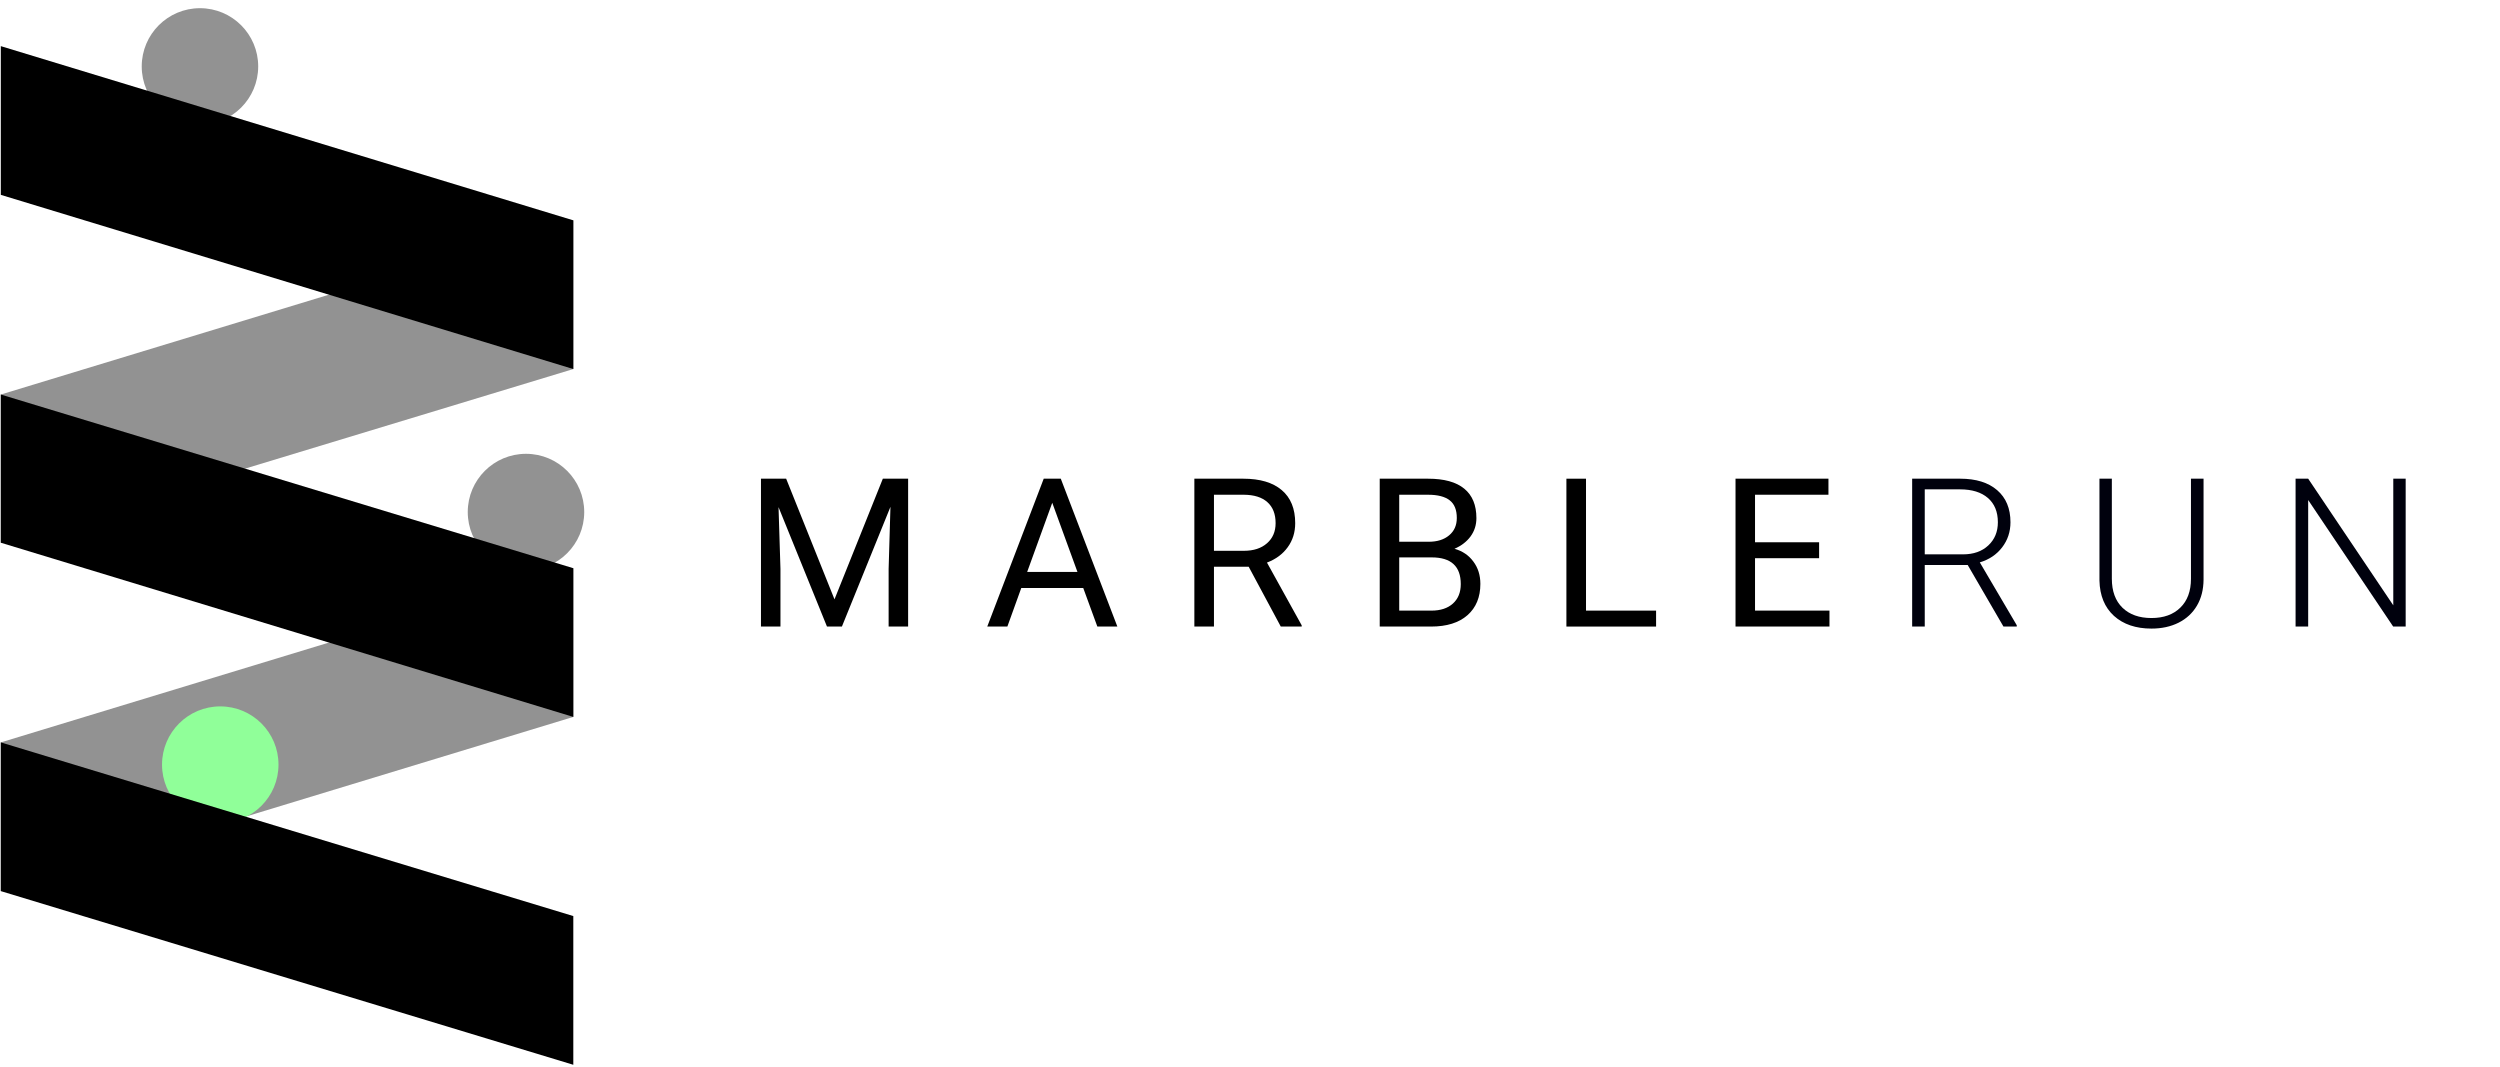
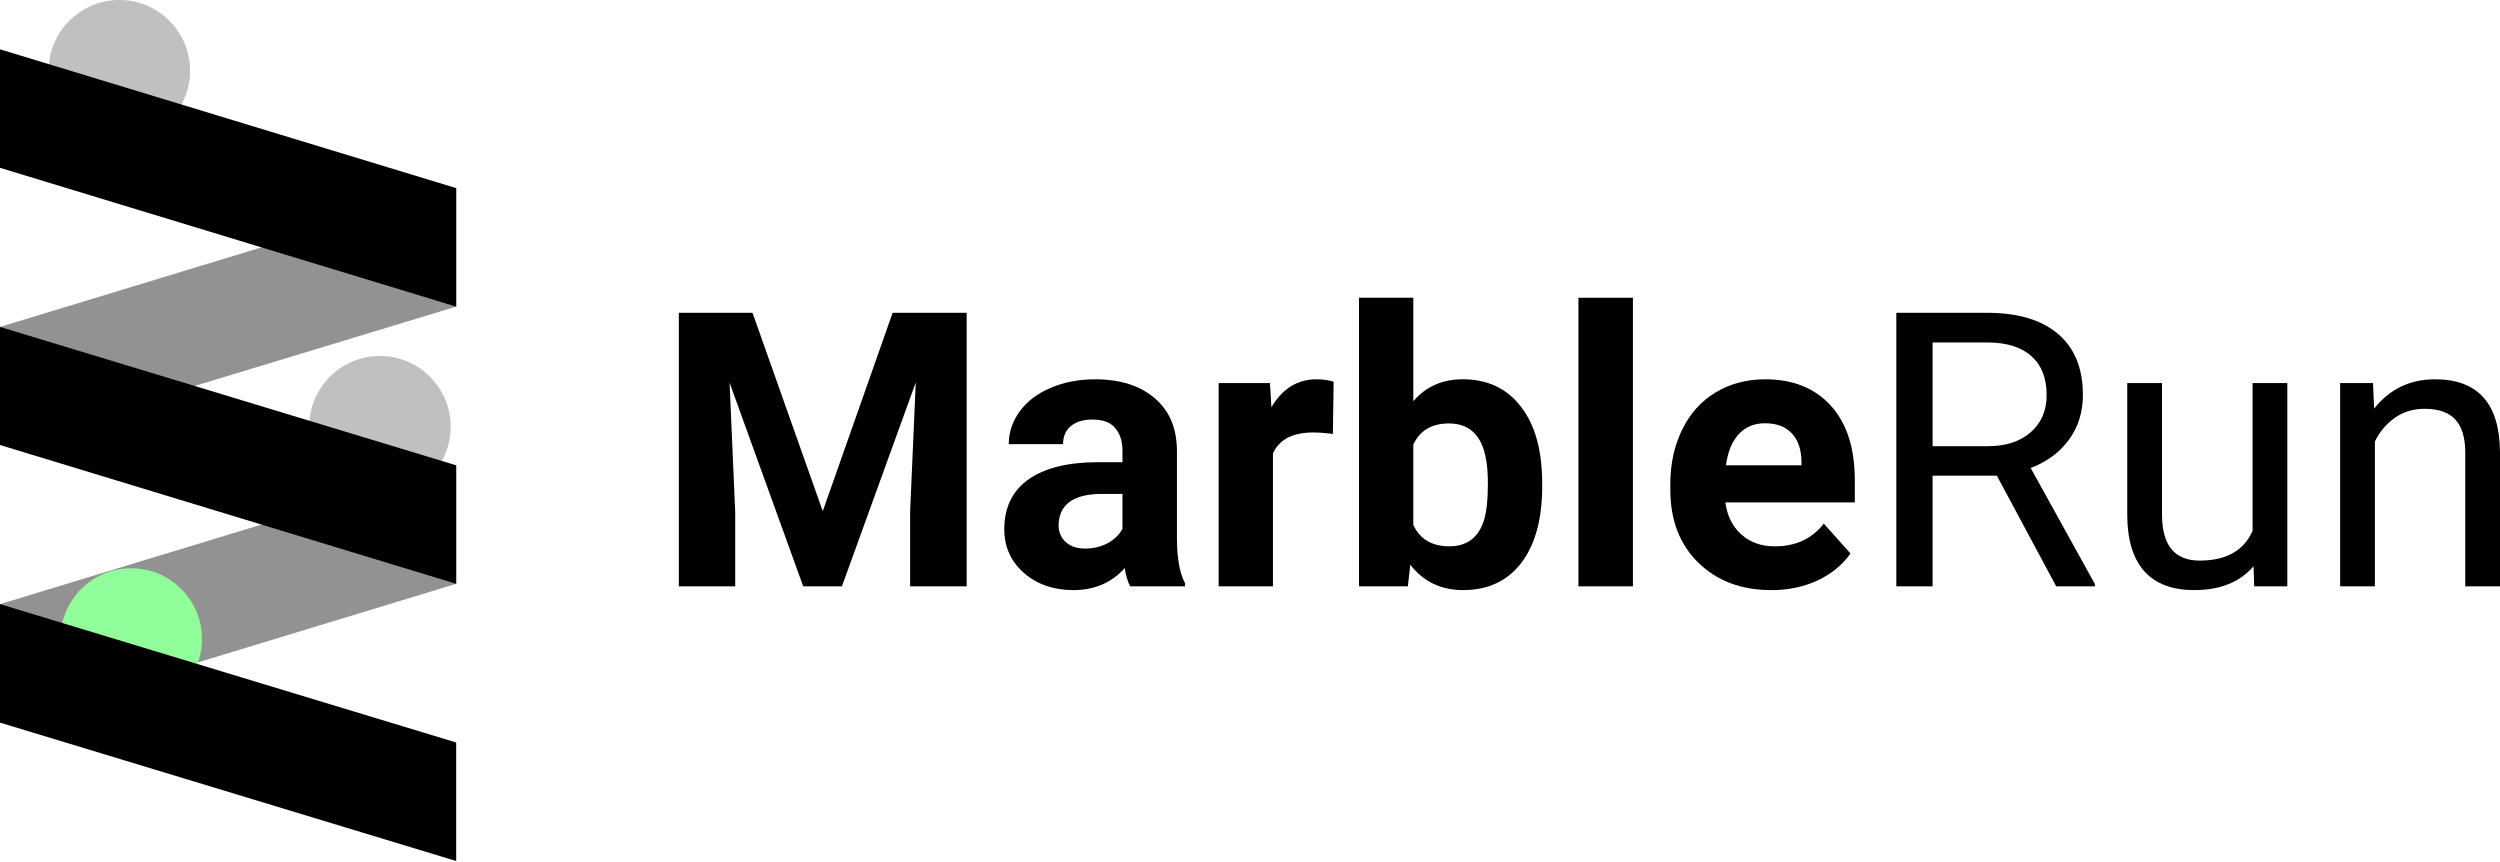
- <svg xmlns="http://www.w3.org/2000/svg" version="1.1" id="Layer_1" x="0px" y="0px" viewBox="0 0 265 113" xml:space="preserve" width="265" height="113">
+ <svg xmlns="http://www.w3.org/2000/svg" version="1.1" id="Layer_1" x="0px" y="0px" viewBox="0 0 181.489 62.506" xml:space="preserve" width="181.489" height="62.506">
  <defs id="defs72">
    <rect x="394.038" y="-468.468" width="699.053" height="194.1" id="rect1888" />
    <rect x="147.851" y="72.94" width="299.644" height="68.011" id="rect871" />
    <radialGradient gradientUnits="userSpaceOnUse" r="12.327" cy="341.111" cx="302.975" id="radialGradient868">
      <stop id="stop864" style="stop-color:#ffffff;stop-opacity:1" offset="0" />
      <stop id="stop866" style="stop-color:#8195a6;stop-opacity:1" offset="1" />
    </radialGradient>
    <rect x="418.717" y="492.43" width="468.86" height="0" id="rect901" />
+     <rect x="878.727" y="218.342" width="226.379" height="58.939" id="rect2346-9" />
  </defs>
  <style type="text/css" id="style2">
	.st0{fill:url(#SVGID_1_);}
	.st1{fill:url(#SVGID_2_);}
	.st2{fill:url(#SVGID_3_);}
	.st3{fill:url(#SVGID_4_);}
	.st4{fill:url(#SVGID_5_);}
	.st5{fill:#231F20;}
</style>
-   <text xml:space="preserve" id="text869" style="font-style:normal;font-weight:normal;font-size:40px;line-height:1.25;font-family:sans-serif;white-space:pre;shape-inside:url(#rect871);fill:#000000;fill-opacity:1;stroke:none" transform="translate(-61.60077,-67.66944)" />
-   <g aria-label="MARBLERUN" id="text877" style="font-style:normal;font-weight:normal;font-size:40px;line-height:1.25;font-family:sans-serif;fill:#000000;fill-opacity:1;stroke:none" transform="matrix(0.2179785,0,0,0.2179785,-13.36078,-14.07217)">
-     <path d="m 443.589,297.339 23.508,58.671 23.508,-58.671 h 12.297 v 71.907 h -9.482 v -28.002 l 0.889,-30.225 -23.607,58.227 h -7.26 l -23.558,-58.079 0.938,30.077 v 28.002 h -9.482 v -71.907 z" style="font-style:normal;font-variant:normal;font-weight:normal;font-stretch:normal;font-size:40px;font-family:Roboto;-inkscape-font-specification:'Roboto, Normal';font-variant-ligatures:normal;font-variant-caps:normal;font-variant-numeric:normal;font-variant-east-asian:normal;stroke-width:2.529" id="path868" />
-     <path d="m 588.055,350.48 h -30.126 l -6.766,18.767 h -9.779 l 27.459,-71.907 h 8.297 l 27.508,71.907 h -9.729 z m -27.262,-7.803 h 24.446 l -12.248,-33.632 z" style="font-style:normal;font-variant:normal;font-weight:normal;font-stretch:normal;font-size:40px;font-family:Roboto;-inkscape-font-specification:'Roboto, Normal';font-variant-ligatures:normal;font-variant-caps:normal;font-variant-numeric:normal;font-variant-east-asian:normal;stroke-width:2.529" id="path870" />
-     <path d="m 668.516,340.158 h -16.89 v 29.089 h -9.532 v -71.907 h 23.804 q 12.149,0 18.668,5.531 6.568,5.531 6.568,16.1 0,6.717 -3.655,11.705 -3.605,4.988 -10.075,7.457 l 16.89,30.521 v 0.593 h -10.174 z m -16.89,-7.754 h 14.569 q 7.062,0 11.211,-3.655 4.198,-3.655 4.198,-9.779 0,-6.667 -4,-10.223 -3.951,-3.556 -11.458,-3.605 h -14.52 z" style="font-style:normal;font-variant:normal;font-weight:normal;font-stretch:normal;font-size:40px;font-family:Roboto;-inkscape-font-specification:'Roboto, Normal';font-variant-ligatures:normal;font-variant-caps:normal;font-variant-numeric:normal;font-variant-east-asian:normal;stroke-width:2.529" id="path872" />
-     <path d="m 732.235,369.247 v -71.907 h 23.508 q 11.705,0 17.582,4.84 5.926,4.84 5.926,14.322 0,5.037 -2.864,8.939 -2.864,3.852 -7.803,5.976 5.828,1.63 9.186,6.223 3.408,4.544 3.408,10.865 0,9.68 -6.272,15.211 -6.272,5.531 -17.73,5.531 z m 9.482,-33.632 v 25.879 h 15.656 q 6.618,0 10.421,-3.408 3.852,-3.457 3.852,-9.482 0,-12.989 -14.125,-12.989 z m 0,-7.606 h 14.322 q 6.223,0 9.927,-3.111 3.753,-3.111 3.753,-8.445 0,-5.926 -3.457,-8.593 -3.457,-2.716 -10.519,-2.716 h -14.026 z" style="font-style:normal;font-variant:normal;font-weight:normal;font-stretch:normal;font-size:40px;font-family:Roboto;-inkscape-font-specification:'Roboto, Normal';font-variant-ligatures:normal;font-variant-caps:normal;font-variant-numeric:normal;font-variant-east-asian:normal;stroke-width:2.529" id="path874" />
-     <path d="m 832.549,361.493 h 34.077 v 7.754 h -43.609 v -71.907 h 9.532 z" style="font-style:normal;font-variant:normal;font-weight:normal;font-stretch:normal;font-size:40px;font-family:Roboto;-inkscape-font-specification:'Roboto, Normal';font-variant-ligatures:normal;font-variant-caps:normal;font-variant-numeric:normal;font-variant-east-asian:normal;stroke-width:2.529" id="path876" />
-     <path d="m 945.902,336.009 h -31.163 v 25.484 h 36.2 v 7.754 h -45.683 v -71.907 h 45.189 v 7.803 h -35.707 v 23.113 h 31.163 z" style="font-style:normal;font-variant:normal;font-weight:normal;font-stretch:normal;font-size:40px;font-family:Roboto;-inkscape-font-specification:'Roboto, Normal';font-variant-ligatures:normal;font-variant-caps:normal;font-variant-numeric:normal;font-variant-east-asian:normal;stroke-width:2.529" id="path878" />
-     <path d="m 1018.165,339.318 h -20.891 v 29.928 h -6.124 v -71.907 h 23.36 q 11.507,0 17.977,5.581 6.47,5.581 6.47,15.606 0,6.914 -4.05,12.199 -4.05,5.284 -10.865,7.309 l 17.977,30.57 v 0.642 h -6.47 z m -20.891,-5.186 h 18.619 q 7.655,0 12.297,-4.346 4.642,-4.346 4.642,-11.26 0,-7.606 -4.84,-11.803 -4.84,-4.198 -13.581,-4.198 h -17.137 z" style="font-style:normal;font-variant:normal;font-weight:300;font-stretch:normal;font-size:40px;font-family:Roboto;-inkscape-font-specification:'Roboto, Light';font-variant-ligatures:normal;font-variant-caps:normal;font-variant-numeric:normal;font-variant-east-asian:normal;fill:#00010d;fill-opacity:1;stroke-width:2.529" id="path880" />
-     <path d="m 1132.851,297.339 v 49.09 q -0.049,7.26 -3.21,12.643 -3.161,5.383 -8.939,8.297 -5.729,2.864 -13.186,2.864 -11.359,0 -18.224,-6.173 -6.815,-6.223 -7.062,-17.187 v -49.535 h 6.025 v 48.646 q 0,9.087 5.186,14.125 5.186,4.988 14.075,4.988 8.89,0 14.026,-5.037 5.186,-5.037 5.186,-14.026 v -48.695 z" style="font-style:normal;font-variant:normal;font-weight:300;font-stretch:normal;font-size:40px;font-family:Roboto;-inkscape-font-specification:'Roboto, Light';font-variant-ligatures:normal;font-variant-caps:normal;font-variant-numeric:normal;font-variant-east-asian:normal;fill:#00010d;fill-opacity:1;stroke-width:2.529" id="path882" />
-     <path d="m 1231.14,369.247 h -6.075 l -41.337,-61.536 v 61.536 h -6.124 v -71.907 h 6.124 l 41.386,61.585 v -61.585 h 6.025 z" style="font-style:normal;font-variant:normal;font-weight:300;font-stretch:normal;font-size:40px;font-family:Roboto;-inkscape-font-specification:'Roboto, Light';font-variant-ligatures:normal;font-variant-caps:normal;font-variant-numeric:normal;font-variant-east-asian:normal;fill:#00010d;fill-opacity:1;stroke-width:2.529" id="path884" />
+   <text xml:space="preserve" id="text869" style="font-style:normal;font-weight:normal;font-size:40px;line-height:1.25;font-family:sans-serif;white-space:pre;shape-inside:url(#rect871);fill:#000000;fill-opacity:1;stroke:none" transform="translate(-91.60401,-93.58616)" />
+   <circle style="fill:#c0c0c0;fill-opacity:1;stroke-width:0.458" class="st0" cx="8.662" cy="5.135" r="5.135" id="circle9" />
+   <circle class="st1" cx="27.582" cy="30.976" r="5.135" id="circle16" style="fill:#c0c0c0;fill-opacity:1;stroke-width:0.458" />
+   <polygon class="st3" points="262,409.7 262,438.2 372.1,404.8 372.1,376.2 " id="polygon32" style="fill:#929292;fill-opacity:1" transform="matrix(0.3007936,0,0,0.3007936,-78.80793,-99.50176)" />
+   <polygon class="st4" points="262,476.6 262,505.2 372.1,471.7 372.1,443.1 " id="polygon41" style="fill:#929292;fill-opacity:1" transform="matrix(0.3007936,0,0,0.3007936,-78.80793,-99.50176)" />
+   <polygon points="372.1,376.2 372.1,404.8 262,371.3 262,342.7 " id="polygon43" style="fill:#000000;fill-opacity:1" transform="matrix(0.3007936,0,0,0.3007936,-78.80793,-99.50176)" />
+   <polygon points="372.1,443.1 372.1,471.7 262,438.2 262,409.7 " id="polygon45" style="fill:#000000;fill-opacity:1" transform="matrix(0.3007936,0,0,0.3007936,-78.80793,-99.50176)" />
+   <circle style="fill:#90ff99;fill-opacity:1;stroke-width:0.458" class="st2" cx="9.527" cy="46.389" r="5.135" id="circle23" />
+   <polygon points="372.1,510 372.1,538.6 262,505.2 262,476.6 " id="polygon47" style="fill:#000000;fill-opacity:1" transform="matrix(0.3007936,0,0,0.3007936,-78.80793,-99.50176)" />
+   <g aria-label="sfasdf" id="text1886" style="font-size:40px;line-height:1.25;white-space:pre;shape-inside:url(#rect1888)" transform="translate(-30.00324,-25.91671)" />
+   <g aria-label="MarbleRun" transform="matrix(1.017363,0,0,1.017363,-846.476,-204.0095)" id="text2344-8" style="font-weight:bold;font-size:27.457px;line-height:1.25;font-family:Roboto;-inkscape-font-specification:'Roboto Bold';font-variant-ligatures:none;white-space:pre;shape-inside:url(#rect2346-9)">
+     <path d="m 885.725,222.846 5.014,14.158 4.987,-14.158 h 5.282 v 19.52 h -4.035 v -5.336 l 0.402,-9.21 -5.269,14.546 h -2.762 l -5.255,-14.533 0.402,9.197 v 5.336 h -4.022 v -19.52 z" id="path5295" />
+     <path d="m 912.673,242.367 q -0.268,-0.523 -0.389,-1.3 -1.408,1.569 -3.66,1.569 -2.132,0 -3.539,-1.233 -1.394,-1.233 -1.394,-3.11 0,-2.306 1.703,-3.539 1.716,-1.233 4.947,-1.247 h 1.783 v -0.831 q 0,-1.006 -0.523,-1.609 -0.509,-0.603 -1.622,-0.603 -0.979,0 -1.542,0.469 -0.55,0.469 -0.55,1.287 h -3.875 q 0,-1.26 0.778,-2.333 0.778,-1.073 2.199,-1.676 1.421,-0.617 3.191,-0.617 2.681,0 4.25,1.354 1.582,1.341 1.582,3.781 v 6.288 q 0.013,2.065 0.577,3.124 v 0.228 z m -3.204,-2.695 q 0.858,0 1.582,-0.375 0.724,-0.389 1.073,-1.032 v -2.494 h -1.448 q -2.909,0 -3.097,2.011 l -0.013,0.228 q 0,0.724 0.509,1.193 0.509,0.469 1.394,0.469 z" id="path5297" />
+     <path d="m 927.139,231.494 q -0.791,-0.107 -1.394,-0.107 -2.199,0 -2.882,1.488 v 9.492 h -3.875 v -14.506 h 3.66 l 0.107,1.729 q 1.166,-1.998 3.231,-1.998 0.644,0 1.207,0.174 z" id="path5299" />
+     <path d="m 942.074,235.248 q 0,3.486 -1.488,5.443 -1.488,1.944 -4.156,1.944 -2.36,0 -3.767,-1.81 l -0.174,1.542 h -3.486 v -20.593 h 3.875 v 7.387 q 1.341,-1.569 3.526,-1.569 2.655,0 4.156,1.957 1.515,1.944 1.515,5.483 z m -3.875,-0.282 q 0,-2.199 -0.697,-3.204 -0.697,-1.019 -2.078,-1.019 -1.85,0 -2.547,1.515 v 5.725 q 0.711,1.528 2.574,1.528 1.877,0 2.467,-1.85 0.282,-0.885 0.282,-2.695 z" id="path5301" />
+     <path d="m 948.549,242.367 h -3.888 v -20.593 h 3.888 z" id="path5303" />
+     <path d="m 958.417,242.635 q -3.191,0 -5.202,-1.957 -1.998,-1.957 -1.998,-5.215 v -0.375 q 0,-2.185 0.845,-3.901 0.845,-1.729 2.386,-2.655 1.555,-0.938 3.539,-0.938 2.976,0 4.679,1.877 1.716,1.877 1.716,5.323 v 1.582 h -9.237 q 0.188,1.421 1.126,2.279 0.952,0.858 2.4,0.858 2.239,0 3.499,-1.622 l 1.904,2.132 q -0.871,1.233 -2.36,1.931 -1.488,0.684 -3.298,0.684 z m -0.442,-11.905 q -1.153,0 -1.877,0.778 -0.711,0.778 -0.912,2.226 h 5.39 v -0.308 q -0.027,-1.287 -0.697,-1.984 -0.67,-0.711 -1.904,-0.711 z" id="path5305" />
+     <path d="m 974.518,234.47 h -4.585 v 7.897 h -2.588 v -19.52 h 6.462 q 3.298,0 5.068,1.502 1.783,1.502 1.783,4.371 0,1.823 -0.992,3.177 -0.979,1.354 -2.735,2.024 l 4.585,8.285 v 0.161 h -2.762 z m -4.585,-2.105 h 3.955 q 1.917,0 3.043,-0.992 1.14,-0.992 1.14,-2.655 0,-1.81 -1.086,-2.775 -1.073,-0.965 -3.11,-0.979 h -3.942 z" style="font-weight:normal;-inkscape-font-specification:Roboto" id="path5307" />
+     <path d="m 992.832,240.932 q -1.448,1.703 -4.25,1.703 -2.319,0 -3.539,-1.341 -1.207,-1.354 -1.22,-3.995 v -9.438 h 2.48 v 9.371 q 0,3.298 2.681,3.298 2.842,0 3.781,-2.118 v -10.551 h 2.48 v 14.506 h -2.36 z" style="font-weight:normal;-inkscape-font-specification:Roboto" id="path5309" />
+     <path d="m 1001.359,227.861 0.08,1.823 q 1.663,-2.091 4.344,-2.091 4.599,0 4.639,5.188 v 9.586 h -2.48 v -9.599 q -0.013,-1.569 -0.724,-2.319 -0.697,-0.751 -2.185,-0.751 -1.207,0 -2.118,0.644 -0.912,0.644 -1.421,1.689 v 10.337 h -2.48 v -14.506 z" style="font-weight:normal;-inkscape-font-specification:Roboto" id="path5311" />
  </g>
-   <circle style="fill:#929292;fill-opacity:1;stroke-width:0.551" class="st0" cx="21.196" cy="7.041" r="6.173" id="circle9" />
-   <circle class="st1" cx="55.755" cy="54.277" r="6.173" id="circle16" style="fill:#929292;fill-opacity:1;stroke-width:0.551" />
-   <polygon class="st3" points="262,409.7 262,438.2 372.1,404.8 372.1,376.2 " id="polygon32" style="fill:#929292;fill-opacity:1" transform="matrix(0.5511811,0,0,0.5511811,-144.3239,-183.9988)" />
-   <polygon class="st4" points="262,476.6 262,505.2 372.1,471.7 372.1,443.1 " id="polygon41" style="fill:#929292;fill-opacity:1" transform="matrix(0.5511811,0,0,0.5511811,-144.3239,-183.9988)" />
-   <polygon points="372.1,376.2 372.1,404.8 262,371.3 262,342.7 " id="polygon43" style="fill:#000000;fill-opacity:1" transform="matrix(0.5511811,0,0,0.5511811,-144.3239,-183.9988)" />
-   <polygon points="372.1,443.1 372.1,471.7 262,438.2 262,409.7 " id="polygon45" style="fill:#000000;fill-opacity:1" transform="matrix(0.5511811,0,0,0.5511811,-144.3239,-183.9988)" />
-   <circle style="fill:#90ff99;fill-opacity:1;stroke-width:0.551" class="st2" cx="23.348" cy="81.05" r="6.173" id="circle23" />
-   <polygon points="372.1,510 372.1,538.6 262,505.2 262,476.6 " id="polygon47" style="fill:#000000;fill-opacity:1" transform="matrix(0.5511811,0,0,0.5511811,-144.3239,-183.9988)" />
-   <g aria-label="sfasdf" id="text1886" style="font-size:40px;line-height:1.25;white-space:pre;shape-inside:url(#rect1888)" />
</svg>
